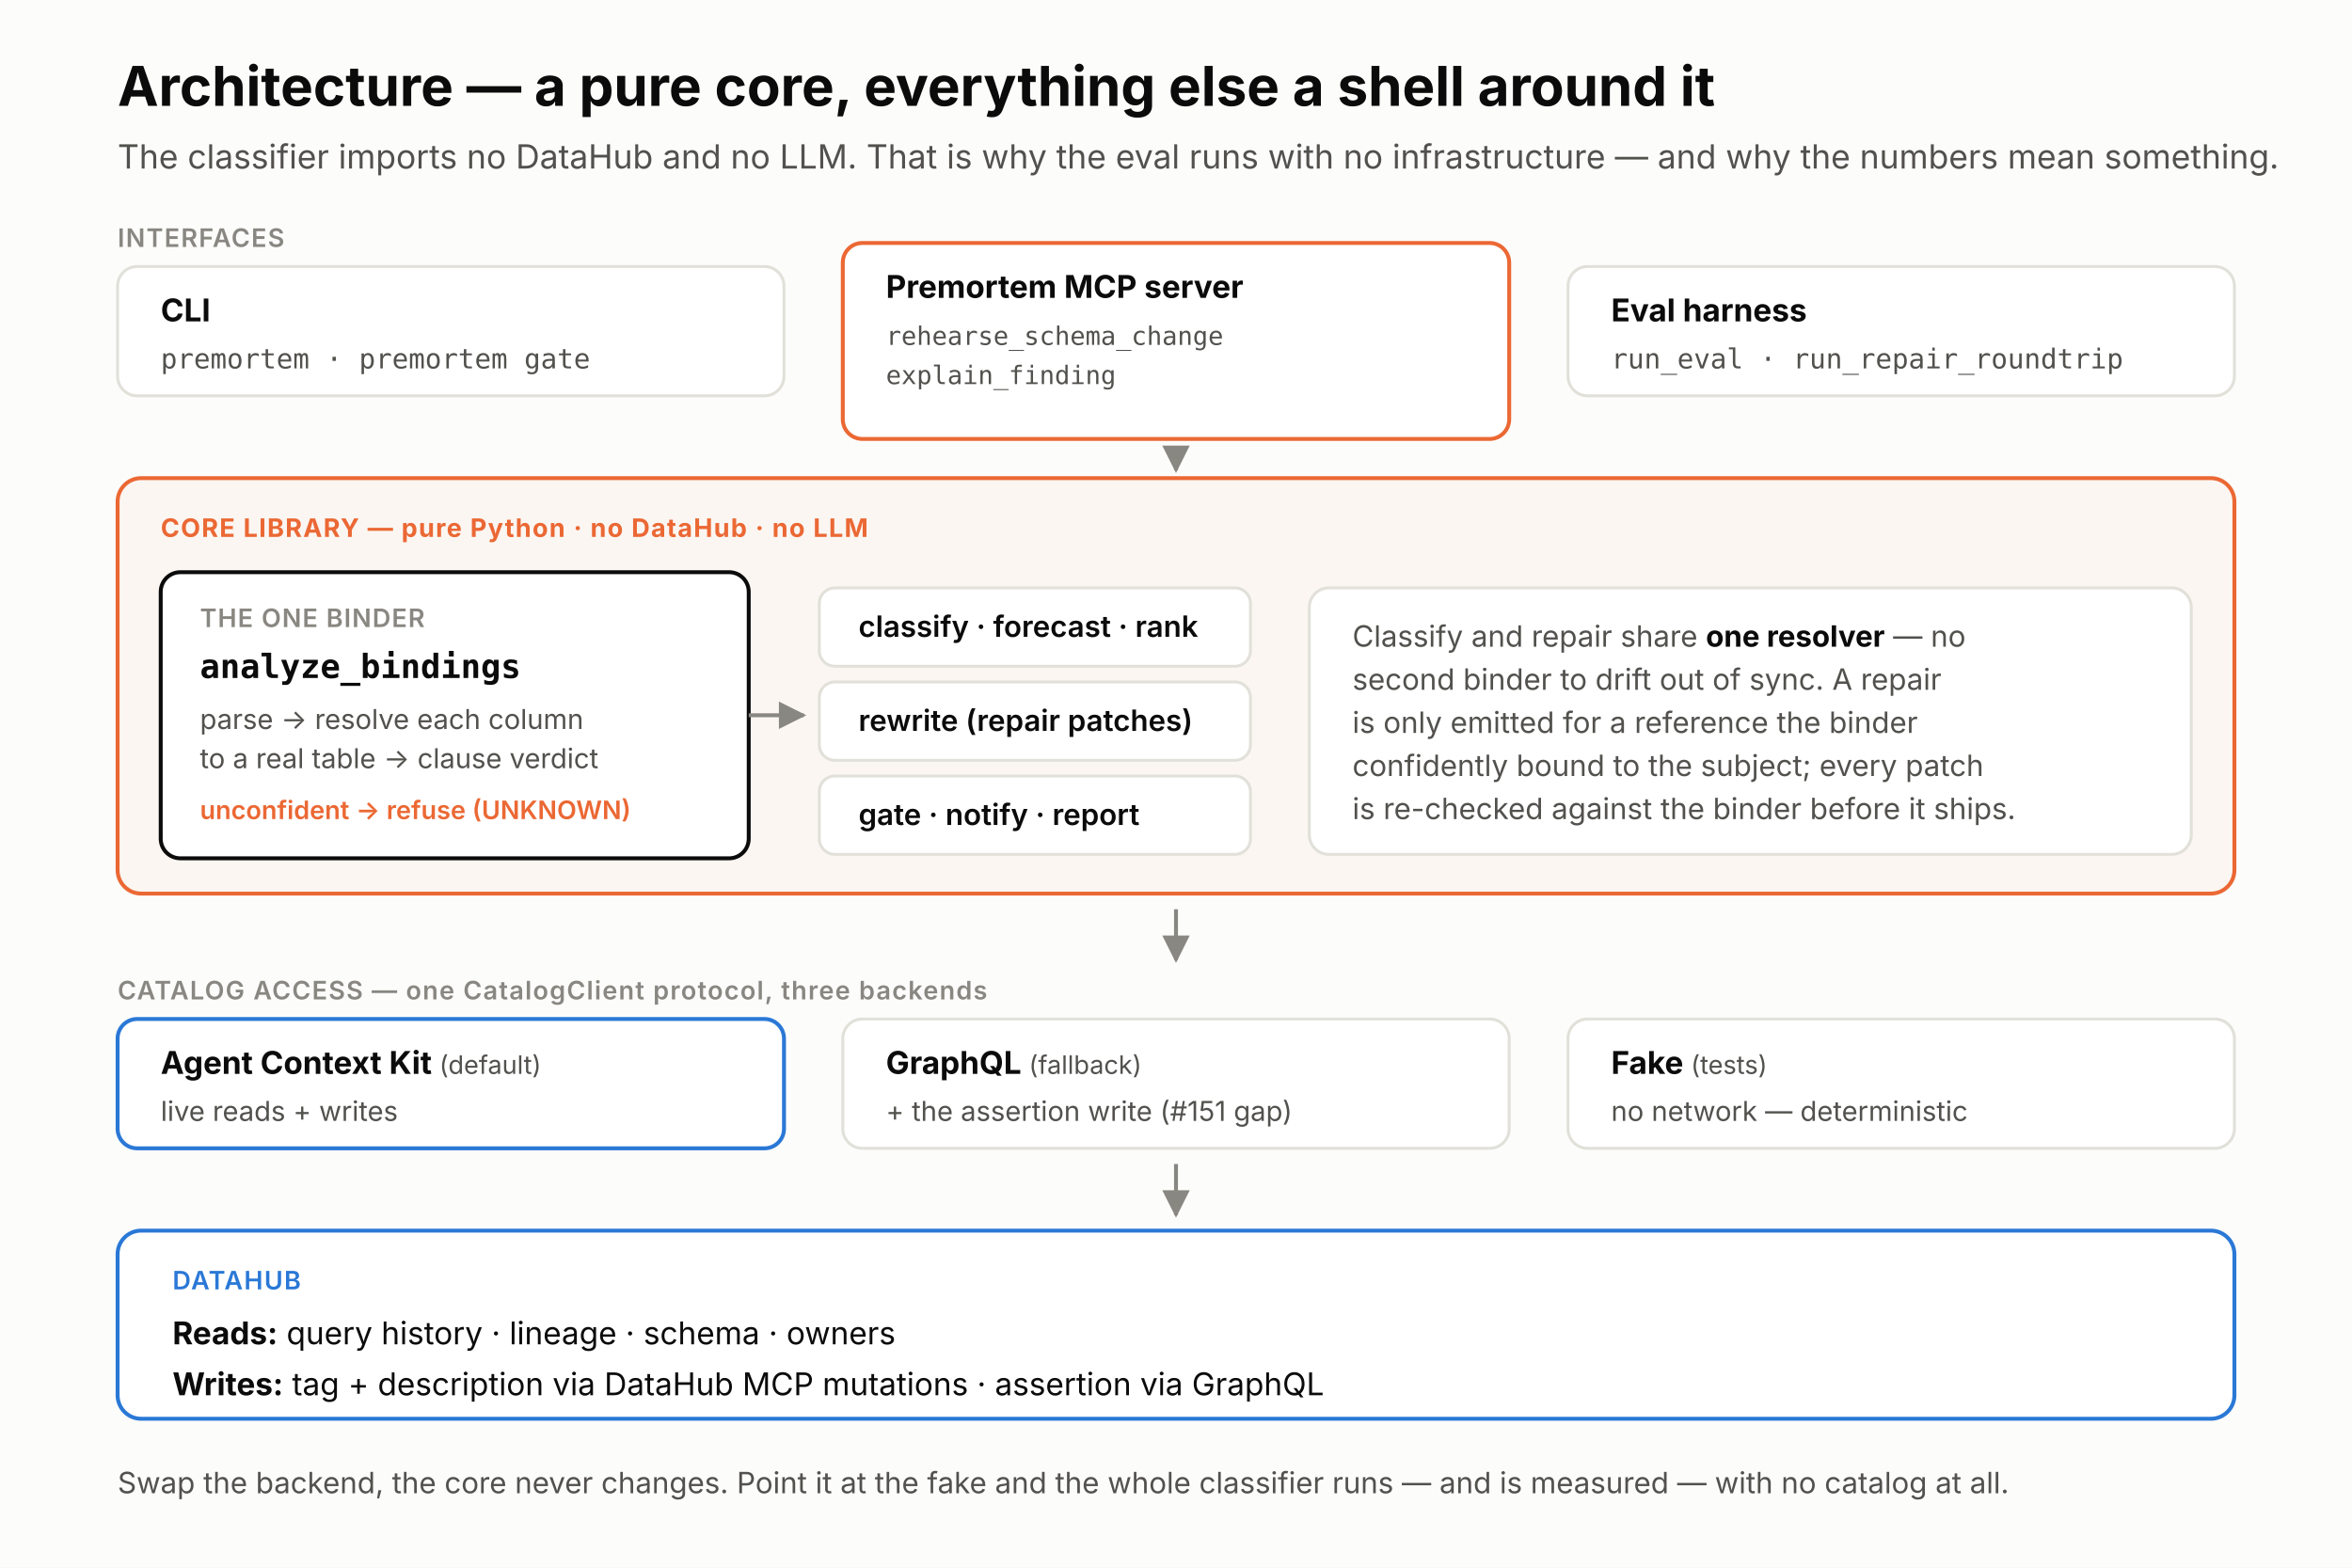
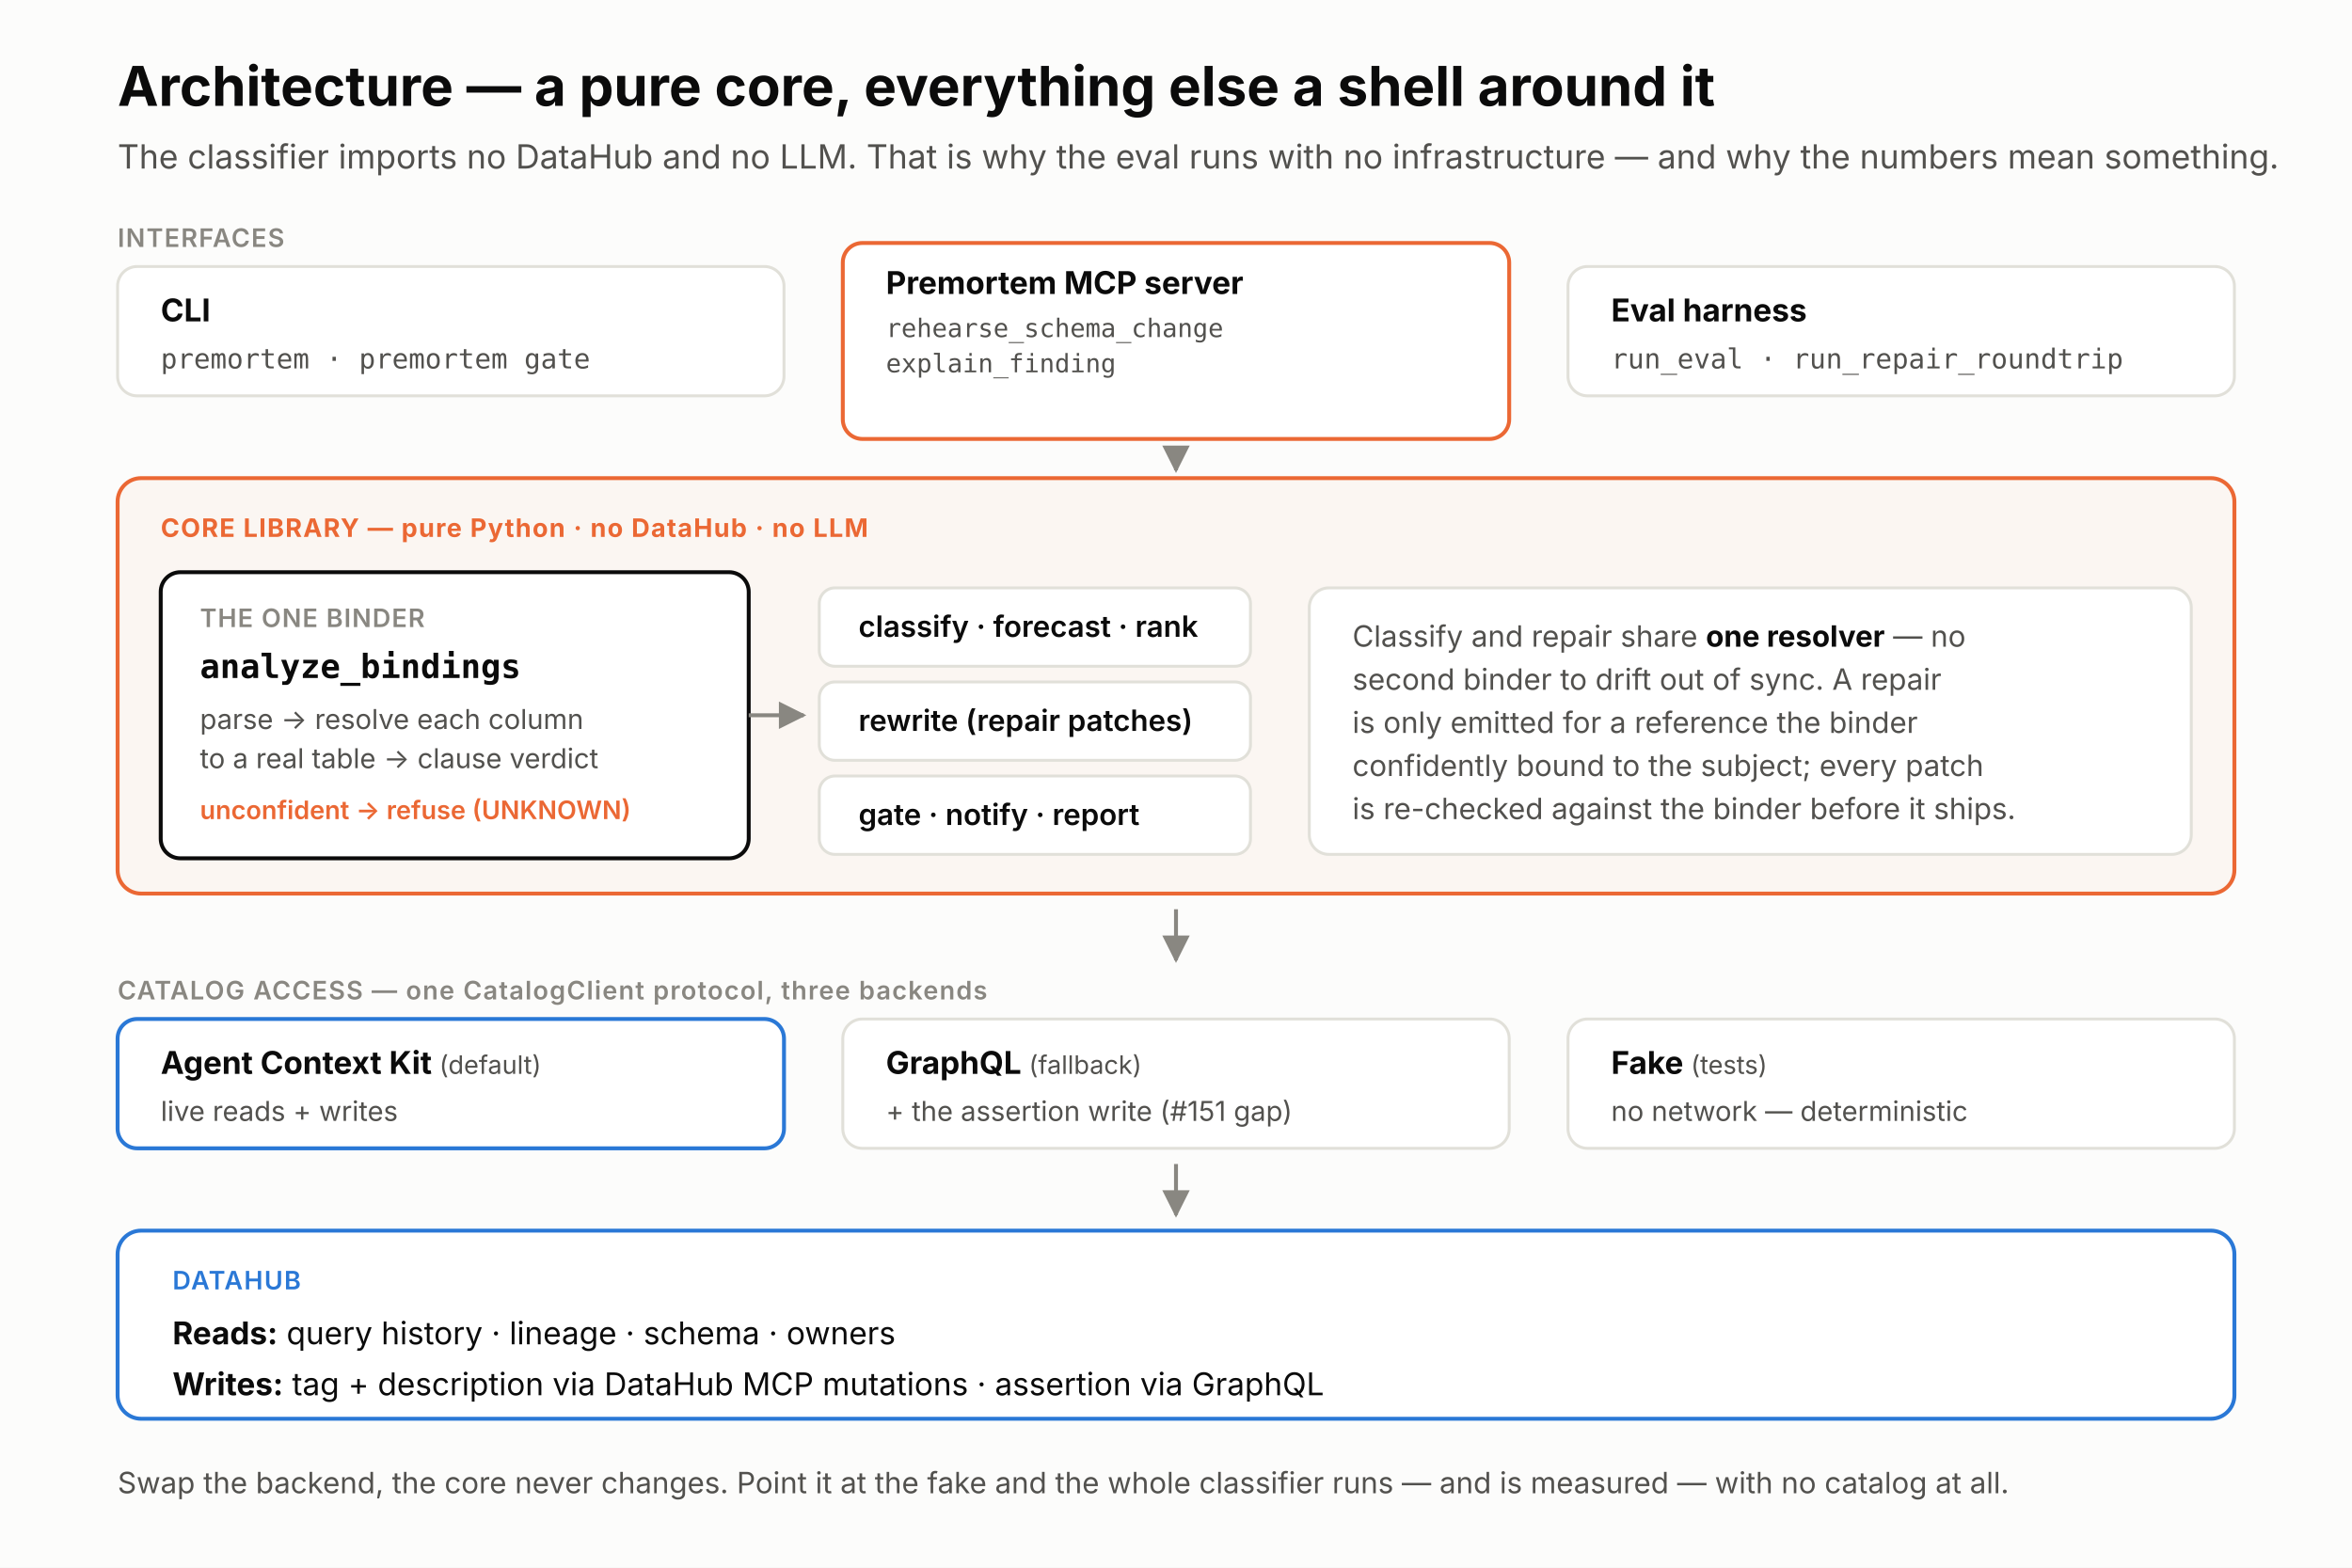
<svg xmlns="http://www.w3.org/2000/svg" viewBox="0 0 1200 800" width="1200" height="800" font-family="system-ui, -apple-system, 'Segoe UI', sans-serif">
  <rect width="1200" height="800" fill="#fcfcfb" />
  <defs>
    <marker id="a" viewBox="0 0 10 10" refX="9" refY="5" markerWidth="7" markerHeight="7" orient="auto-start-reverse">
      <path d="M0 0 L10 5 L0 10 z" fill="#898781" />
    </marker>
  </defs>
  <text x="60" y="54" font-size="28" font-weight="700" fill="#0b0b0b">Architecture — a pure core, everything else a shell around it</text>
  <text x="60" y="86" font-size="17" fill="#52514e">The classifier imports no DataHub and no LLM. That is why the eval runs with no infrastructure — and why the numbers mean something.</text>
  <text x="60" y="126" font-size="13" font-weight="600" fill="#898781" letter-spacing="0.6">INTERFACES</text>
  <g>
    <rect x="60" y="136" width="340" height="66" rx="10" fill="#ffffff" stroke="#e1e0d9" stroke-width="1.5" />
    <text x="82" y="164" font-size="16" font-weight="700" fill="#0b0b0b">CLI</text>
    <text x="82" y="188" font-size="14" font-family="ui-monospace, Menlo, monospace" fill="#52514e">premortem · premortem gate</text>
  </g>
  <g>
    <rect x="430" y="124" width="340" height="100" rx="10" fill="#ffffff" stroke="#eb6834" stroke-width="2" />
-     <text x="452" y="152" font-size="16" font-weight="700" fill="#0b0b0b">Premortem MCP server</text>
-     <text x="452" y="176" font-size="13" font-family="ui-monospace, Menlo, monospace" fill="#52514e">rehearse_schema_change</text>
-     <text x="452" y="196" font-size="13" font-family="ui-monospace, Menlo, monospace" fill="#52514e">explain_finding</text>
+     <text x="452" y="150" font-size="16" font-weight="700" fill="#0b0b0b">Premortem MCP server</text>
+     <text x="452" y="172" font-size="13" font-family="ui-monospace, Menlo, monospace" fill="#52514e">rehearse_schema_change</text>
+     <text x="452" y="190" font-size="13" font-family="ui-monospace, Menlo, monospace" fill="#52514e">explain_finding</text>
  </g>
  <g>
    <rect x="800" y="136" width="340" height="66" rx="10" fill="#ffffff" stroke="#e1e0d9" stroke-width="1.5" />
    <text x="822" y="164" font-size="16" font-weight="700" fill="#0b0b0b">Eval harness</text>
    <text x="822" y="188" font-size="14" font-family="ui-monospace, Menlo, monospace" fill="#52514e">run_eval · run_repair_roundtrip</text>
  </g>
  <path d="M600 232 L600 240" stroke="#898781" stroke-width="2" marker-end="url(#a)" />
  <rect x="60" y="244" width="1080" height="212" rx="12" fill="#fbf6f2" stroke="#eb6834" stroke-width="2" />
  <text x="82" y="274" font-size="13" font-weight="700" fill="#eb6834" letter-spacing="0.6">CORE LIBRARY — pure Python · no DataHub · no LLM</text>
  <rect x="82" y="292" width="300" height="146" rx="10" fill="#ffffff" stroke="#0b0b0b" stroke-width="2" />
  <text x="102" y="320" font-size="13" font-weight="600" fill="#898781" letter-spacing="0.5">THE ONE BINDER</text>
  <text x="102" y="346" font-size="17" font-weight="700" font-family="ui-monospace, Menlo, monospace" fill="#0b0b0b">analyze_bindings</text>
  <text x="102" y="372" font-size="14" fill="#52514e">parse → resolve each column</text>
  <text x="102" y="392" font-size="14" fill="#52514e">to a real table → clause verdict</text>
  <text x="102" y="418" font-size="13" fill="#eb6834" font-weight="600">unconfident → refuse (UNKNOWN)</text>
  <path d="M382 365 L410 365" stroke="#898781" stroke-width="2" marker-end="url(#a)" />
  <g font-size="15" fill="#0b0b0b">
    <rect x="418" y="300" width="220" height="40" rx="8" fill="#ffffff" stroke="#e1e0d9" stroke-width="1.5" />
    <text x="438" y="325" font-weight="600">classify · forecast · rank</text>
    <rect x="418" y="348" width="220" height="40" rx="8" fill="#ffffff" stroke="#e1e0d9" stroke-width="1.5" />
    <text x="438" y="373" font-weight="600">rewrite (repair patches)</text>
    <rect x="418" y="396" width="220" height="40" rx="8" fill="#ffffff" stroke="#e1e0d9" stroke-width="1.5" />
    <text x="438" y="421" font-weight="600">gate · notify · report</text>
  </g>
  <rect x="668" y="300" width="450" height="136" rx="10" fill="#ffffff" stroke="#e1e0d9" stroke-width="1.5" />
  <text x="690" y="330" font-size="15" fill="#52514e">Classify and repair share <tspan font-weight="700" fill="#0b0b0b">one resolver</tspan> — no</text>
  <text x="690" y="352" font-size="15" fill="#52514e">second binder to drift out of sync. A repair</text>
  <text x="690" y="374" font-size="15" fill="#52514e">is only emitted for a reference the binder</text>
  <text x="690" y="396" font-size="15" fill="#52514e">confidently bound to the subject; every patch</text>
  <text x="690" y="418" font-size="15" fill="#52514e">is re-checked against the binder before it ships.</text>
  <path d="M600 464 L600 490" stroke="#898781" stroke-width="2" marker-end="url(#a)" />
  <text x="60" y="510" font-size="13" font-weight="600" fill="#898781" letter-spacing="0.6">CATALOG ACCESS — one CatalogClient protocol, three backends</text>
  <g>
    <rect x="60" y="520" width="340" height="66" rx="10" fill="#ffffff" stroke="#2a78d6" stroke-width="2" />
    <text x="82" y="548" font-size="16" font-weight="700" fill="#0b0b0b">Agent Context Kit <tspan font-size="13" font-weight="400" fill="#52514e">(default)</tspan>
    </text>
    <text x="82" y="572" font-size="14" fill="#52514e">live reads + writes</text>
  </g>
  <g>
    <rect x="430" y="520" width="340" height="66" rx="10" fill="#ffffff" stroke="#e1e0d9" stroke-width="1.5" />
    <text x="452" y="548" font-size="16" font-weight="700" fill="#0b0b0b">GraphQL <tspan font-size="13" font-weight="400" fill="#52514e">(fallback)</tspan>
    </text>
    <text x="452" y="572" font-size="14" fill="#52514e">+ the assertion write (#151 gap)</text>
  </g>
  <g>
    <rect x="800" y="520" width="340" height="66" rx="10" fill="#ffffff" stroke="#e1e0d9" stroke-width="1.5" />
    <text x="822" y="548" font-size="16" font-weight="700" fill="#0b0b0b">Fake <tspan font-size="13" font-weight="400" fill="#52514e">(tests)</tspan>
    </text>
    <text x="822" y="572" font-size="14" fill="#52514e">no network — deterministic</text>
  </g>
  <path d="M600 594 L600 620" stroke="#898781" stroke-width="2" marker-end="url(#a)" />
  <rect x="60" y="628" width="1080" height="96" rx="12" fill="#ffffff" stroke="#2a78d6" stroke-width="2" />
  <text x="88" y="658" font-size="13" font-weight="600" fill="#2a78d6" letter-spacing="0.6">DATAHUB</text>
  <text x="88" y="686" font-size="16" fill="#0b0b0b">
    <tspan font-weight="700">Reads:</tspan> query history · lineage · schema · owners</text>
  <text x="88" y="712" font-size="16" fill="#0b0b0b">
    <tspan font-weight="700">Writes:</tspan> tag + description via DataHub MCP mutations · assertion via GraphQL</text>
  <text x="60" y="762" font-size="15" fill="#52514e">Swap the backend, the core never changes. Point it at the fake and the whole classifier runs — and is measured — with no catalog at all.</text>
</svg>
